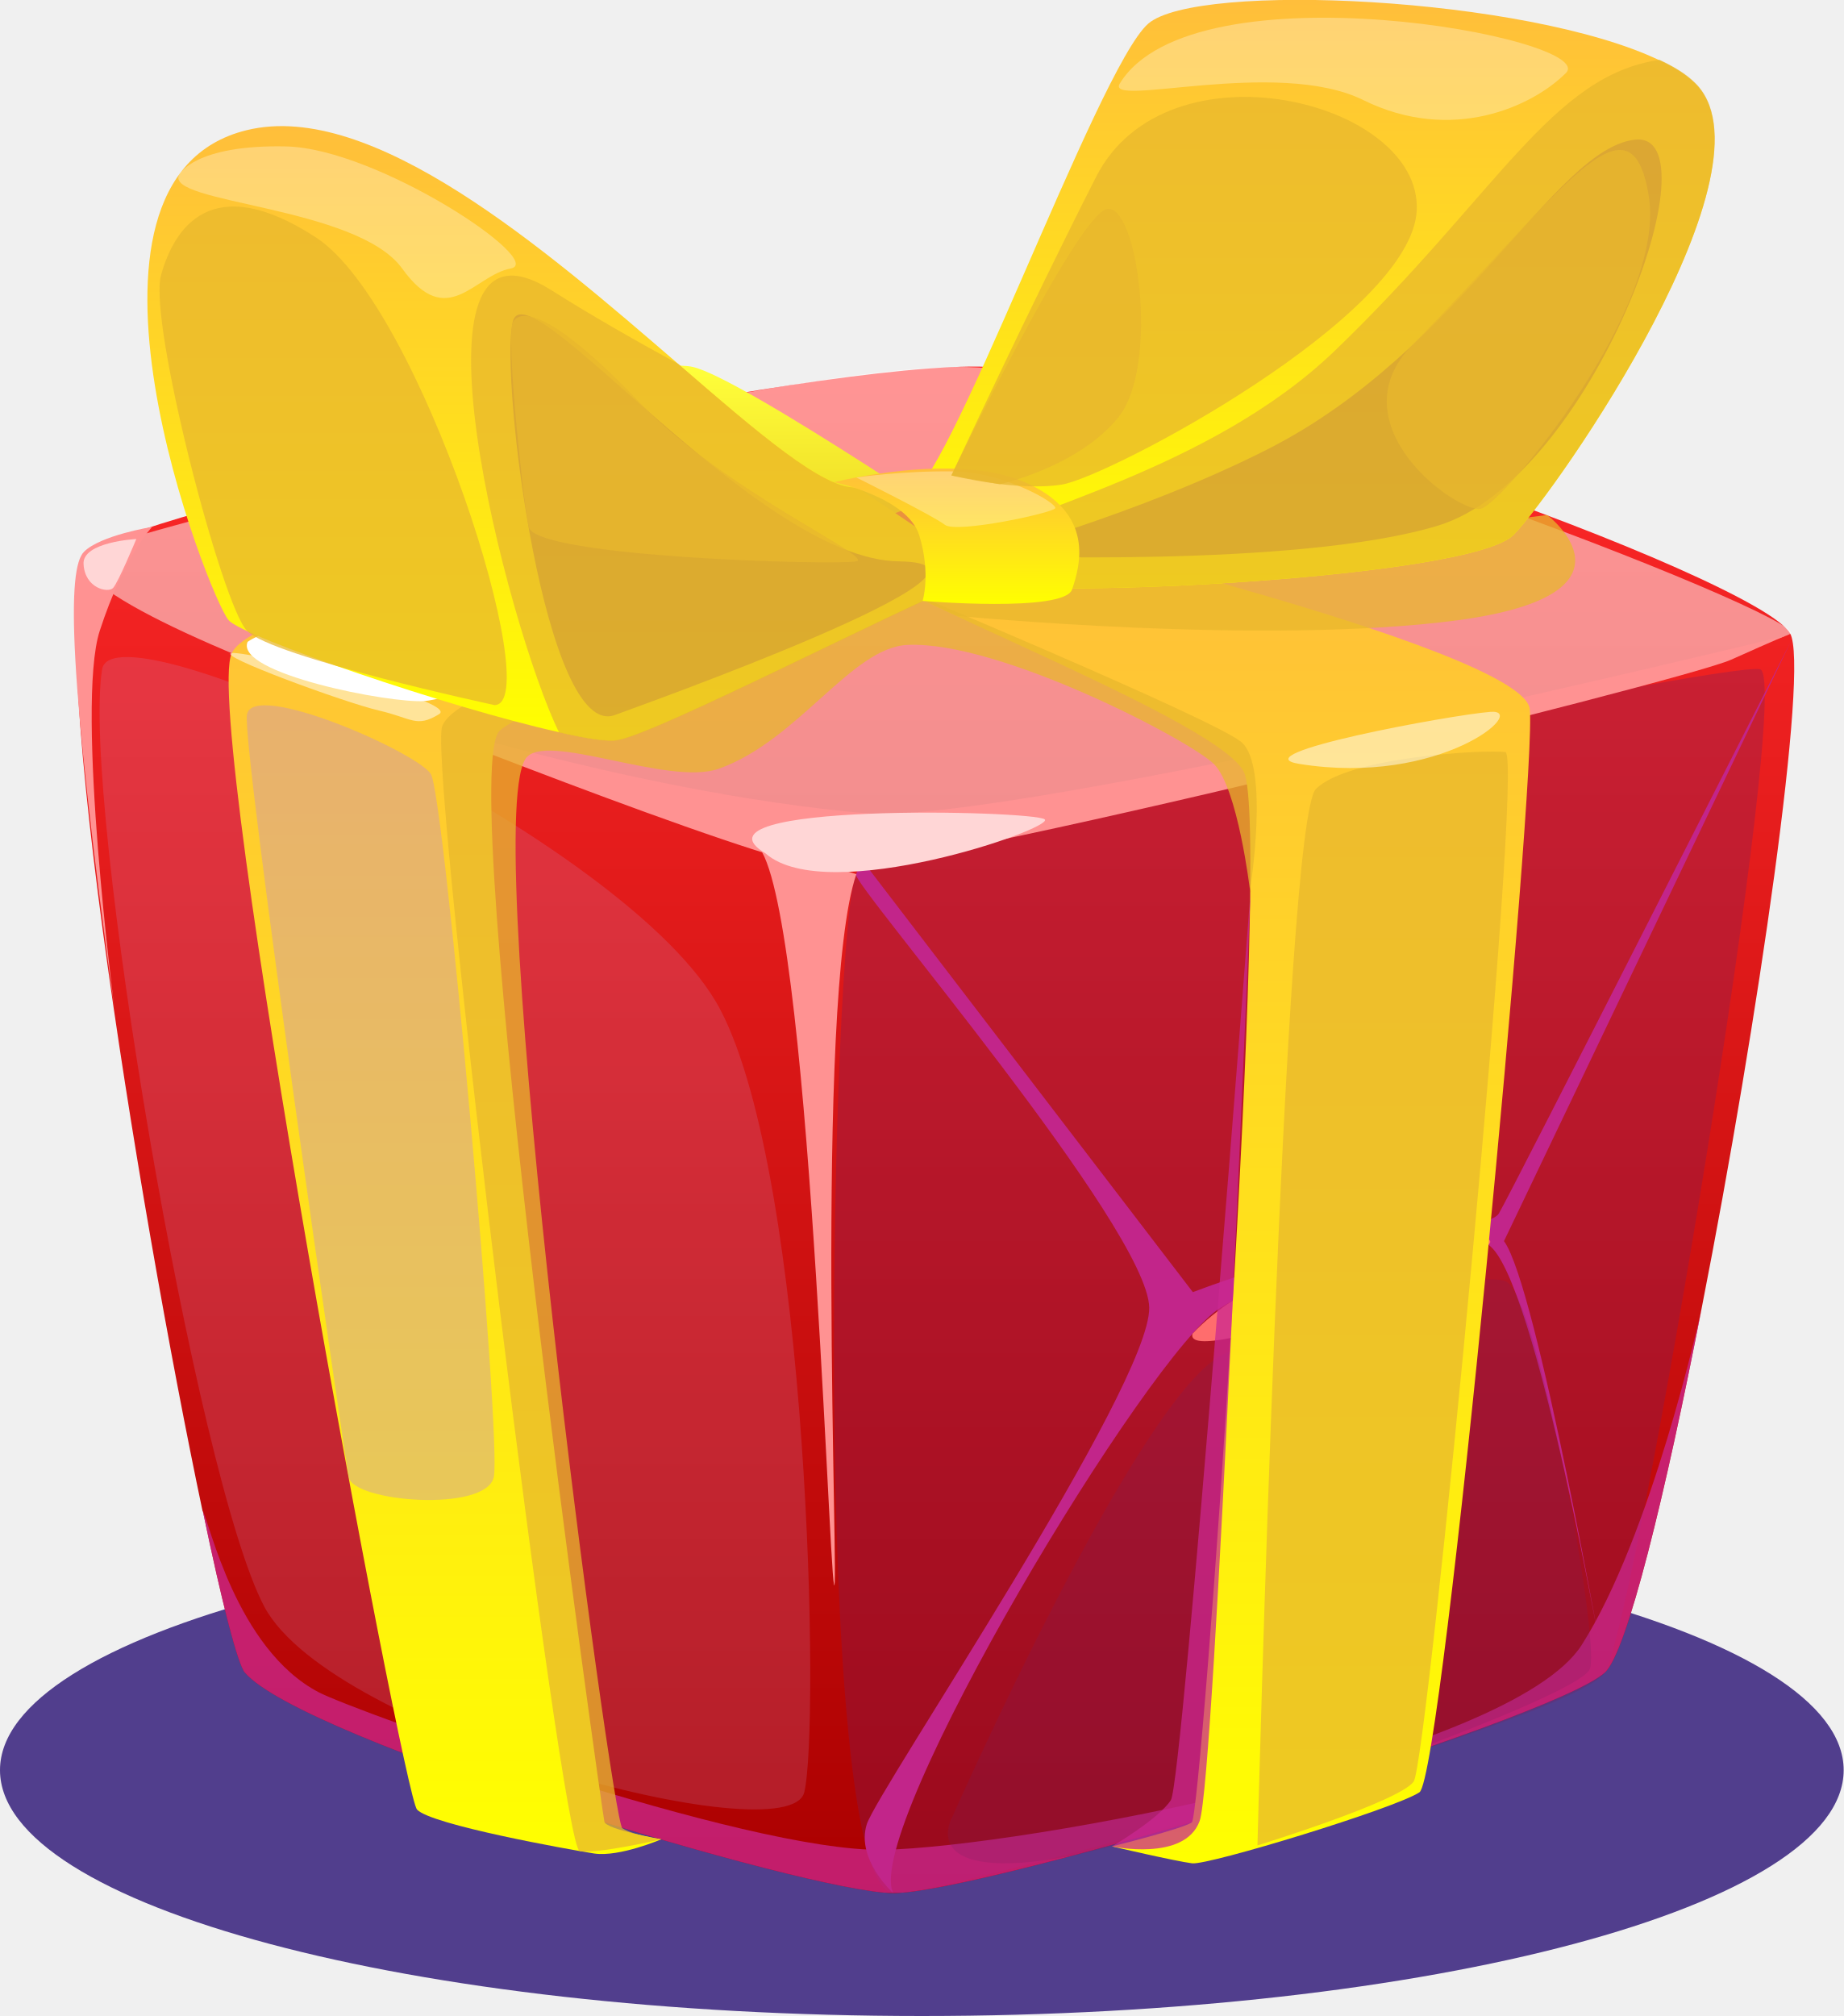
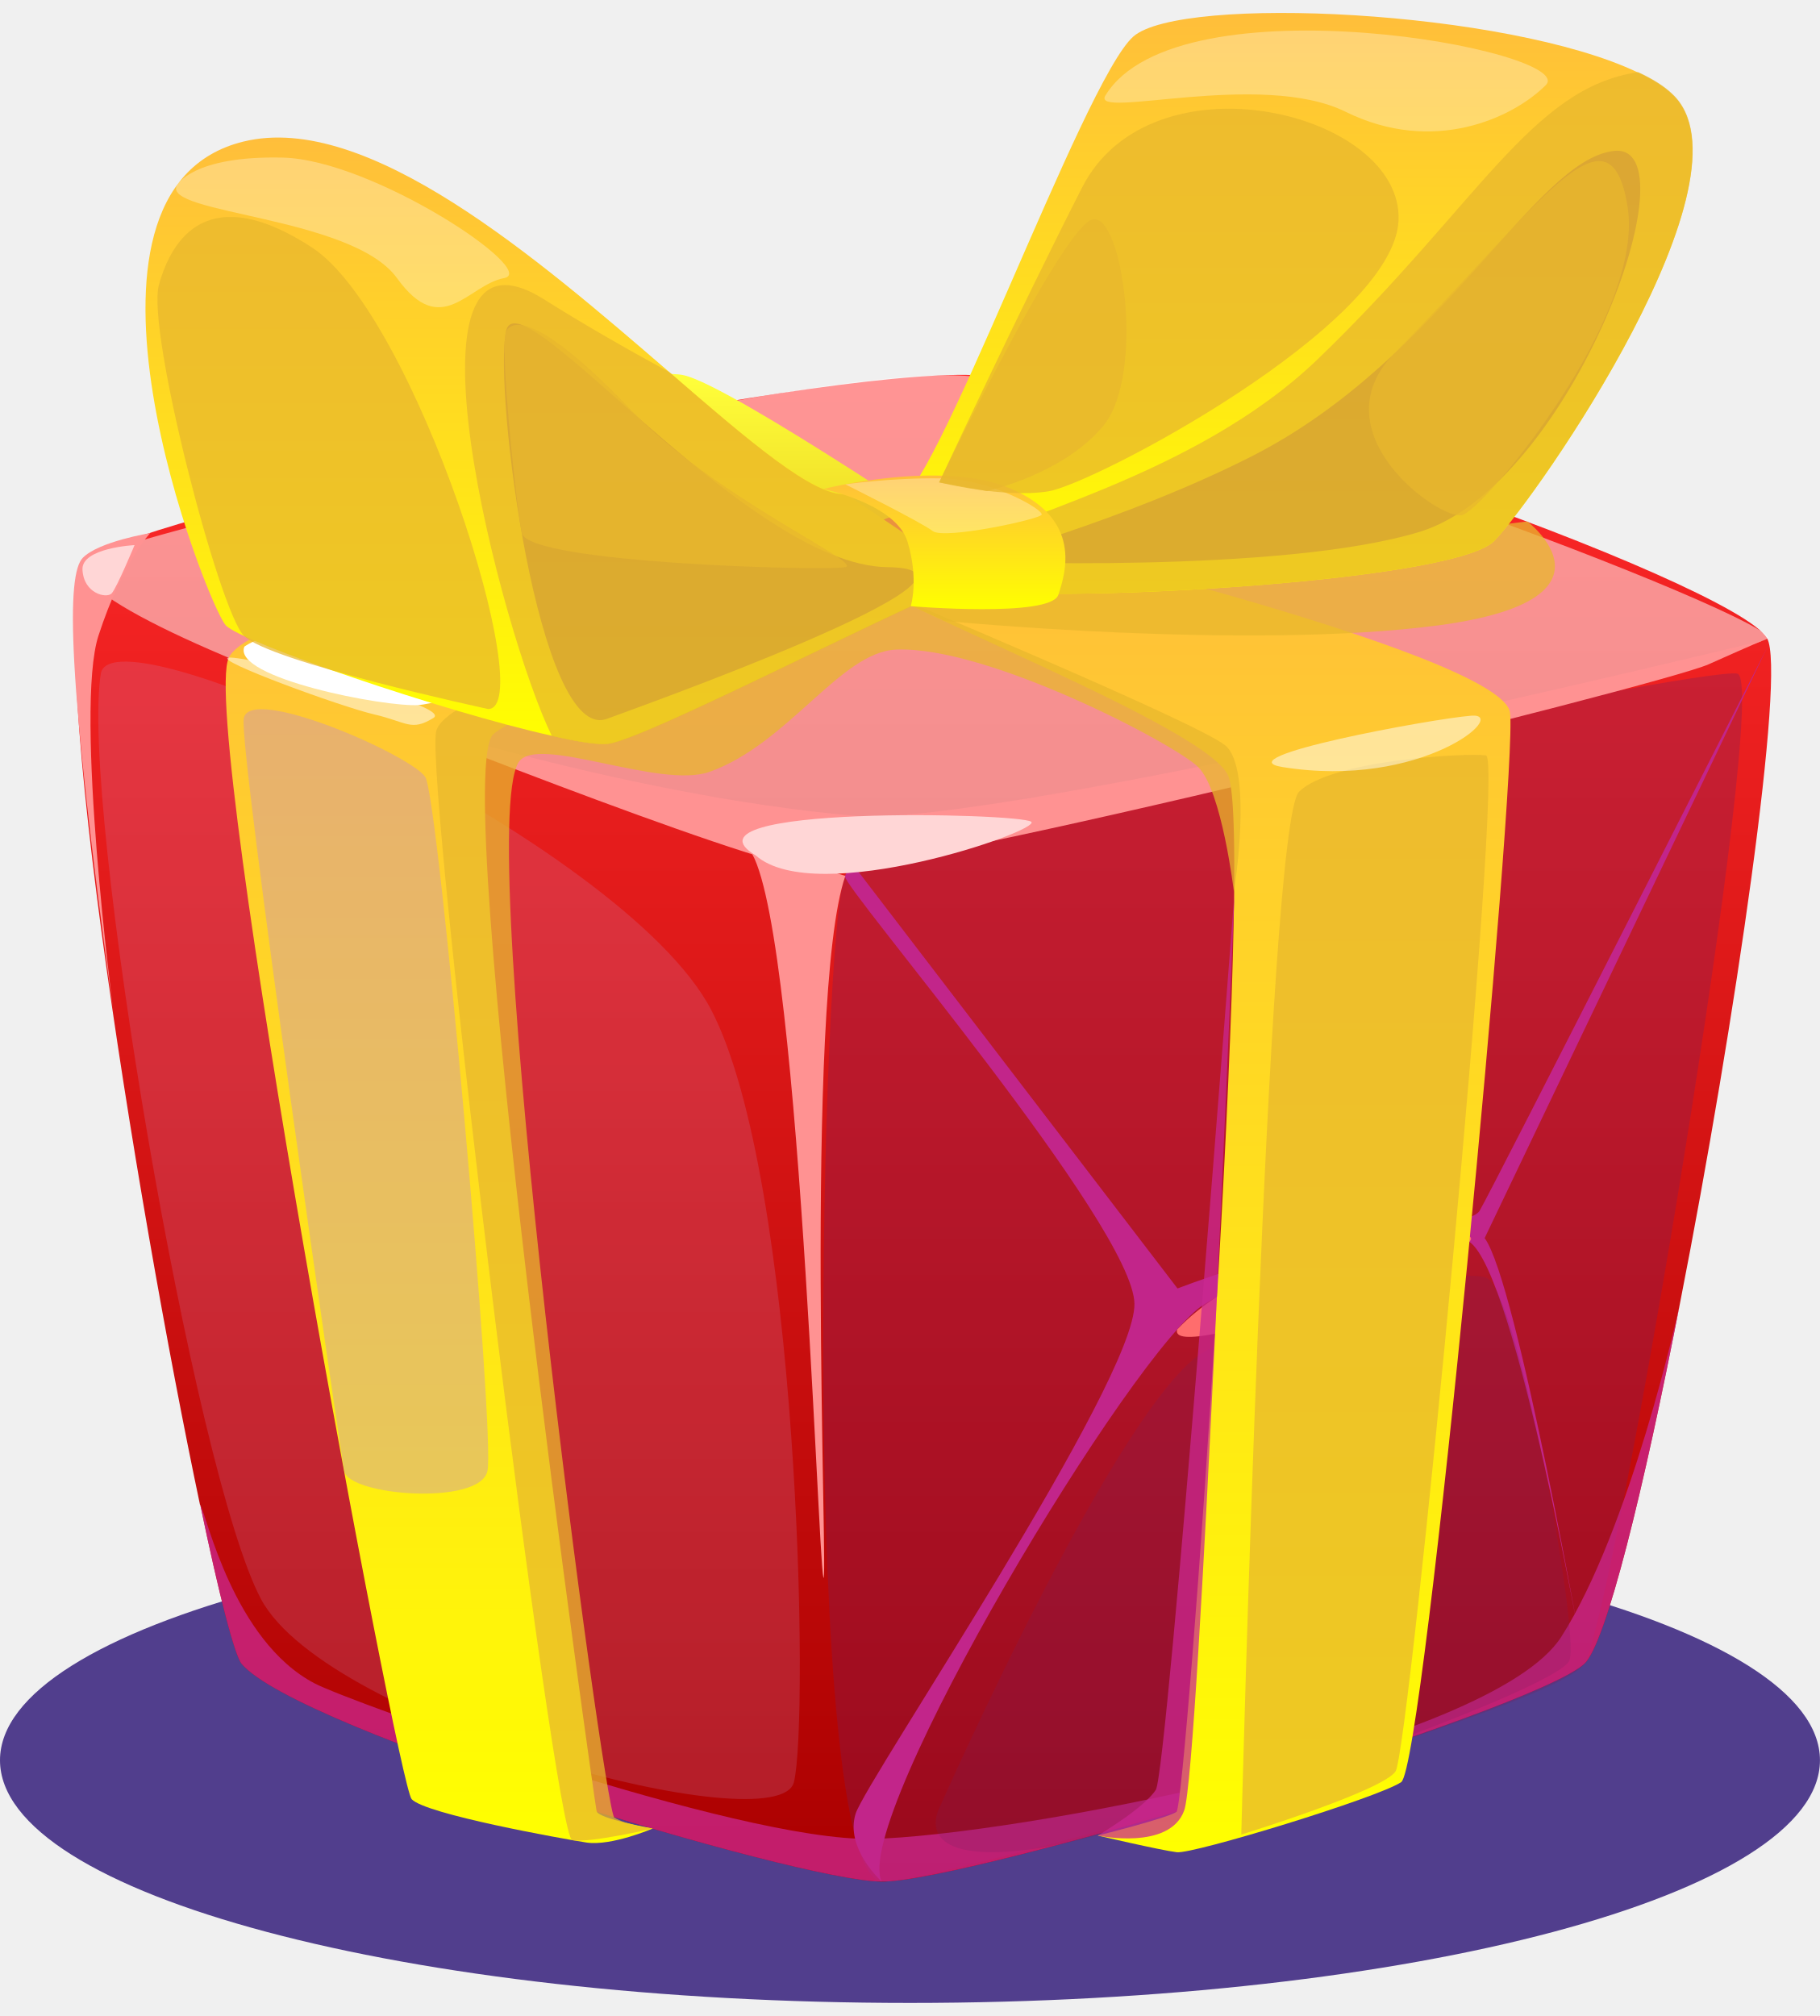
- <svg xmlns="http://www.w3.org/2000/svg" width="75" height="82" viewBox="0 0 75 82" fill="none">
+ <svg xmlns="http://www.w3.org/2000/svg" width="65" height="72" viewBox="0 0 75 82" fill="none">
  <ellipse cx="37.5" cy="72" rx="37.5" ry="10" fill="#513E8D" />
  <g clip-path="url(#clip0_115_2539)">
    <path d="M69.23 53.176C67.745 60.81 66.176 67.234 65.282 68.032C63.039 70.04 39.802 77.041 36.322 77C32.841 76.972 12.328 70.769 9.962 68.032C9.673 67.702 9.026 65.185 8.256 61.484C8.242 61.471 8.242 61.471 8.242 61.471C5.642 49.16 1.514 23.782 3.729 22.393C6.618 20.591 31.3 15.02 39.445 14.91C47.603 14.787 71.528 23.507 72.821 25.763C73.605 27.139 71.514 41.54 69.23 53.176Z" fill="url(#paint0_linear_115_2539)" />
    <path opacity="0.5" d="M3.757 22.393C-0.096 24.442 28.989 33.961 34.836 33.961C40.683 33.961 71.954 26.396 72.835 25.777C73.715 25.158 47.438 14.855 38.908 14.924C30.378 14.993 4.912 21.788 3.757 22.393Z" fill="white" />
    <path opacity="0.3" d="M36.335 77C32.923 76.574 33.845 37.207 34.836 35.556C35.826 33.906 70.207 26.905 71.597 27.221C72.986 27.537 66.506 66.037 65.296 68.018C64.085 69.999 37.904 77.193 36.335 77Z" fill="#731F5E" />
    <path opacity="0.74" d="M69.23 53.176C67.745 60.797 66.176 67.234 65.282 68.032C63.039 70.04 39.802 77.041 36.322 77C32.841 76.972 12.328 70.769 9.962 68.032C9.673 67.702 9.026 65.185 8.256 61.484C8.503 61.842 9.604 67.069 12.961 68.83C14.392 69.586 30.378 75.349 35.923 75.239C41.481 75.143 61.457 71.457 64.346 66.904C67.18 62.461 69.162 53.534 69.23 53.176Z" fill="#CA2790" />
    <path d="M36.335 77C35.07 74.4 46.764 54.937 49.653 53.19C52.542 51.43 58.623 49.353 60.549 50.632C62.475 51.911 65.282 68.046 65.282 68.046C65.282 68.046 62.517 52.296 61.182 50.481L72.835 26.121C72.835 26.121 61.457 48.555 60.976 49.353C60.494 50.15 55.5 49.917 48.525 52.557L35.276 35.254C35.276 35.254 34.959 35.144 34.822 35.57C34.698 35.997 46.709 49.985 46.75 53.19C46.791 56.395 35.744 72.75 35.262 74.194C34.808 75.624 36.335 77 36.335 77Z" fill="#C2258A" />
    <path d="M48.511 54.249C48.098 55.707 59.572 51.498 60.549 50.632C61.54 49.752 52.336 50.178 48.511 54.249Z" fill="#FF6D6D" />
    <path opacity="0.2" d="M38.757 73.864C38.757 73.864 46.406 56.56 49.818 55.061C53.23 53.562 59.971 51.622 61.251 52.117C62.53 52.613 65.103 66.656 64.677 67.88C64.25 69.105 47.52 75.033 42.403 75.68C37.285 76.326 38.757 73.864 38.757 73.864Z" fill="#731F5E" />
    <path d="M14.598 28.569C14.598 28.569 30.667 35.006 33.556 35.323C36.445 35.639 68.446 27.716 70.413 26.836C72.381 25.956 72.642 25.859 72.642 25.859C72.642 25.859 40.999 33.59 35.235 33.081C25.329 32.214 14.598 28.569 14.598 28.569Z" fill="#FF9292" />
    <path d="M30.598 34.264C32.827 34.662 33.694 63.506 33.928 64.456C34.162 65.418 33.102 40.577 34.836 35.556L30.598 34.264Z" fill="#FF9292" />
    <path d="M31.149 34.717C27.64 32.627 42.072 32.957 42.499 33.328C42.925 33.686 33.639 36.904 31.149 34.717Z" fill="#FFD6D6" />
    <path opacity="0.2" d="M4.156 27.221C4.623 24.415 25.687 34.14 29.305 41.072C32.923 47.991 33.35 70.343 32.717 72.901C32.084 75.46 13.525 70.522 10.759 65.363C7.994 60.191 3.289 32.475 4.156 27.221Z" fill="#C68EC5" />
    <path d="M26.897 74.813C26.897 74.813 25.205 75.542 24.173 75.391C23.128 75.226 17.528 74.222 16.964 73.603C16.4 72.984 8.2 29.27 9.425 26.575C10.649 23.878 33.487 20.591 34.849 20.99C36.212 21.389 38.77 22.833 38.77 22.833C38.77 22.833 22.178 28.115 20.335 29.711C18.491 31.32 24.504 73.781 24.586 74.098C24.655 74.414 26.897 74.813 26.897 74.813Z" fill="url(#paint1_linear_115_2539)" />
    <path d="M45.237 75.102C45.237 75.102 47.823 75.707 48.497 75.79C49.171 75.872 56.779 73.547 57.743 72.901C58.706 72.255 62.544 31.32 62.228 28.83C61.911 26.341 39.376 20.99 38.537 20.949C37.697 20.907 35.372 21.389 34.258 22.269C33.13 23.149 49.488 29.078 50.602 31.402C51.73 33.727 48.883 73.836 48.483 74.125C48.112 74.387 45.237 75.102 45.237 75.102Z" fill="url(#paint2_linear_115_2539)" />
    <path d="M35.661 23.452C33.144 22.737 17.914 18.5 17.914 18.5L13.401 19.45C13.401 19.45 14.061 17.455 14.584 17.207C15.107 16.974 26.168 14.47 28.177 14.924C30.186 15.364 40.683 22.503 40.683 22.503L35.661 23.452Z" fill="url(#paint3_linear_115_2539)" />
    <path d="M62.255 20.715C62.255 20.715 62.241 19.752 61.911 19.174C61.595 18.583 51.895 15.859 50.932 15.777C49.969 15.694 34.836 21.471 34.836 21.471C34.836 21.471 37.326 22.572 39.046 22.819C40.765 23.067 59.517 19.78 59.916 19.78C60.315 19.78 62.255 20.715 62.255 20.715Z" fill="url(#paint4_linear_115_2539)" />
    <path opacity="0.74" d="M51.153 75.061C51.153 75.061 52.212 33.397 53.533 32.09C54.853 30.77 60.453 30.481 61.237 30.591C62.021 30.701 58.073 71.663 57.509 72.461C56.958 73.272 51.153 75.061 51.153 75.061Z" fill="#E8B72D" />
    <path opacity="0.74" d="M26.898 74.813C26.898 74.813 24.325 75.418 23.582 75.294C22.839 75.157 17.542 32.008 17.969 29.628C18.395 27.248 36.088 23.7 36.088 23.7C36.088 23.7 49.323 29.215 50.492 30.178C51.662 31.141 50.85 36.217 50.85 36.217C50.85 36.217 50.355 32.035 49.378 31.072C48.401 30.11 40.669 26.066 36.927 26.231C34.643 26.327 32.483 30.11 29.25 31.265C27.186 32.008 22.096 29.683 21.367 30.88C19.496 33.975 24.889 74.043 25.315 74.359C25.783 74.662 26.898 74.813 26.898 74.813Z" fill="#E8B72D" />
    <path d="M10.072 26.107C9.535 27.386 15.891 28.624 17.281 28.514C18.67 28.404 33.845 24.057 34.217 23.452C34.588 22.847 28.026 21.884 26.017 21.939C24.022 21.994 11.901 24.841 10.072 26.107Z" fill="white" />
    <path opacity="0.74" d="M38.922 25.048C38.922 25.048 51.455 26.272 59.311 25.227C67.167 24.167 62.943 20.949 62.943 20.949L36.872 24.099L38.922 25.048Z" fill="#E8B72D" />
    <path opacity="0.5" d="M9.425 26.561C8.737 26.643 14.048 28.583 15.41 28.899C16.772 29.215 16.937 29.614 17.858 29.05C18.767 28.514 10.113 26.478 9.425 26.561Z" fill="white" />
    <path opacity="0.5" d="M52.858 31.072C50.368 30.674 59.022 29.078 60.632 28.954C62.241 28.83 58.596 31.994 52.858 31.072Z" fill="white" />
    <path opacity="0.4" d="M10.044 29.078C10.25 27.634 16.978 30.605 17.528 31.485C18.079 32.352 20.418 58.651 20.087 60.081C19.771 61.526 14.364 61.099 14.185 60.081C13.993 59.064 9.851 30.44 10.044 29.078Z" fill="#C68EC5" />
    <path opacity="0.74" d="M45.237 75.102C45.237 75.102 47.149 73.974 47.631 73.217C48.112 72.475 50.877 36.203 50.877 36.203C50.877 36.203 49.419 72.42 48.8 74.07C48.195 75.735 45.237 75.102 45.237 75.102Z" fill="#CA2790" />
    <path d="M40.119 23.466C40.105 23.466 40.091 23.452 40.091 23.452H40.078C40.022 23.438 39.885 23.466 39.651 23.535C39.555 23.562 39.417 23.617 39.279 23.672C36.404 24.828 26.801 29.793 25.136 30.096C24.737 30.178 23.871 30.041 22.729 29.779C18.326 28.803 9.92 25.928 9.301 25.227C8.517 24.346 1.844 7.304 10.03 5.296C15.134 4.044 22.165 10.124 27.572 14.787C30.832 17.606 33.515 19.917 34.836 19.807C34.836 19.807 36.831 21.141 38.371 22.187C38.385 22.187 38.385 22.187 38.385 22.2C38.633 22.366 38.88 22.544 39.101 22.696C39.417 22.902 39.692 23.108 39.871 23.232C40.022 23.356 40.119 23.438 40.119 23.466Z" fill="url(#paint5_linear_115_2539)" />
    <path opacity="0.5" d="M25.026 29.078C22.192 30.178 20.321 15.46 20.858 13.095C21.394 10.729 30.75 22.751 36.555 22.833C42.361 22.902 25.645 28.844 25.026 29.078Z" fill="#731F5E" />
    <path opacity="0.74" d="M40.119 22.833L39.857 23.246L39.802 23.328L39.665 23.548L39.293 23.686C36.418 24.841 26.815 29.807 25.15 30.11C24.751 30.192 23.884 30.055 22.743 29.793C20.679 25.598 16.015 7.758 22.426 11.802C23.994 12.792 25.769 13.81 27.585 14.8C30.846 17.62 33.529 19.931 34.849 19.821C34.849 19.821 35.166 19.202 36.693 20.261C35.799 19.312 36.982 20.22 36.886 20.013C38.179 20.811 39.183 21.54 39.706 22.132C39.94 22.379 40.091 22.613 40.119 22.833Z" fill="#E8B72D" />
    <path d="M61.581 21.747C59.875 23.521 42.196 24.374 40.036 23.7C39.871 23.645 39.706 23.576 39.555 23.493C39.541 23.493 39.541 23.48 39.527 23.48H39.513C39.431 23.438 39.362 23.397 39.279 23.356C39.059 23.218 38.853 23.053 38.647 22.902V22.888C38.44 22.709 38.261 22.517 38.096 22.324C38.096 22.311 38.096 22.311 38.083 22.311C37.34 21.444 36.927 20.467 36.858 20.288C36.844 20.261 36.844 20.261 36.844 20.261C38.426 20.247 44.618 2.792 46.709 0.963C48.69 -0.757 62.09 -0.138 67.497 2.448C68.088 2.723 68.556 3.012 68.9 3.342C72.546 6.699 63.356 19.917 61.581 21.747Z" fill="url(#paint6_linear_115_2539)" />
    <path opacity="0.5" d="M40.064 22.599C40.064 22.599 46.324 20.935 51.579 18.267C59.435 14.278 63.218 6.052 66.506 5.681C69.918 5.296 64.773 19.45 58.513 21.375C52.803 23.122 40.064 22.599 40.064 22.599Z" fill="#731F5E" />
    <path opacity="0.74" d="M61.581 21.747C59.875 23.521 42.196 24.374 40.036 23.7C39.871 23.645 39.706 23.576 39.555 23.493C39.541 23.493 39.541 23.48 39.527 23.48H39.513C39.472 23.466 39.348 23.493 39.156 23.562L38.908 23.975L38.839 23.7L38.647 22.902V22.888C38.66 22.847 38.66 22.806 38.688 22.778C38.757 22.586 38.936 22.407 39.211 22.228C41.302 20.811 49.199 19.161 54.289 14.278C60.921 7.895 63.108 3.067 67.511 2.435C68.102 2.71 68.57 2.999 68.914 3.329C72.546 6.699 63.356 19.917 61.581 21.747Z" fill="#E8B72D" />
    <path d="M33.928 19.614C33.928 19.614 38.812 18.363 41.687 19.614C44.576 20.866 43.93 23.026 43.613 23.975C43.297 24.924 37.532 24.442 37.532 24.442C37.532 24.442 37.876 23.342 37.395 21.774C36.913 20.22 33.928 19.614 33.928 19.614Z" fill="url(#paint7_linear_115_2539)" />
    <path opacity="0.3" d="M34.836 19.422C34.836 19.422 37.959 20.976 38.44 21.348C38.922 21.705 42.815 20.866 42.925 20.674C43.035 20.481 40.834 19.188 38.757 19.174C36.679 19.147 34.836 19.422 34.836 19.422Z" fill="white" />
    <path opacity="0.74" d="M38.702 19.339C38.702 19.339 41.935 12.407 44.59 7.194C47.465 1.541 57.839 4.085 57.633 8.556C57.426 12.875 45.072 19.422 43.187 19.711C41.357 20 38.702 19.339 38.702 19.339Z" fill="#E8B72D" />
    <path opacity="0.74" d="M20.115 28.679C22.247 28.679 17.116 12.434 12.851 9.656C8.572 6.877 7.072 9.312 6.55 11.197C6.027 13.081 9.026 24.608 10.044 25.653C11.048 26.726 20.115 28.679 20.115 28.679Z" fill="#E8B72D" />
    <path opacity="0.74" d="M40.669 19.697C40.669 19.697 43.833 19.009 45.484 16.987C47.19 14.883 46.269 8.253 45.03 8.501C43.806 8.748 38.702 19.339 38.702 19.339L40.669 19.697Z" fill="#E8B72D" />
    <path opacity="0.3" d="M7.292 7.098C6.646 8.28 14.515 8.363 16.359 10.921C18.203 13.48 19.289 11.197 20.775 10.921C22.261 10.646 15.368 6.038 11.64 5.956C7.912 5.873 7.292 7.098 7.292 7.098Z" fill="white" />
    <path opacity="0.3" d="M45.553 3.397C44.934 4.415 51.964 2.338 55.459 4.071C59.063 5.846 62.338 4.333 63.7 2.971C65.103 1.568 48.552 -1.513 45.553 3.397Z" fill="white" />
    <path opacity="0.74" d="M57.467 14.016C54.248 17.29 59.352 20.935 60.26 20.687C61.182 20.426 67.813 12.476 67.07 7.964C66.328 3.356 63.383 8.019 57.467 14.016Z" fill="#E8B72D" />
    <path opacity="0.74" d="M21.504 21.43C21.779 22.682 34.051 22.998 34.836 22.833C35.606 22.654 29.47 19.986 25.948 16.3C22.426 12.613 21.174 12.558 20.872 13.095C20.555 13.631 21.298 20.481 21.504 21.43Z" fill="#E8B72D" />
    <path d="M4.665 41.1C4.665 41.1 3.055 28.734 4.059 25.653C5.064 22.572 6.192 21.43 6.192 21.43C6.192 21.43 4.073 21.774 3.413 22.448C2.739 23.136 2.739 27.18 4.665 41.1Z" fill="#FF9292" />
    <path d="M3.399 22.943C3.454 23.934 4.39 24.126 4.596 23.92C4.802 23.713 5.545 21.925 5.545 21.925C5.545 21.925 3.344 22.035 3.399 22.943Z" fill="#FFD6D6" />
  </g>
  <defs>
    <linearGradient id="paint0_linear_115_2539" x1="38.056" y1="76.996" x2="38.056" y2="14.912" gradientUnits="userSpaceOnUse">
      <stop stop-color="#AB0000" />
      <stop offset="1" stop-color="#FF2929" />
    </linearGradient>
    <linearGradient id="paint1_linear_115_2539" x1="24.026" y1="75.404" x2="24.026" y2="20.947" gradientUnits="userSpaceOnUse">
      <stop stop-color="#FFFF00" />
      <stop offset="1" stop-color="#FFBE3B" />
    </linearGradient>
    <linearGradient id="paint2_linear_115_2539" x1="48.239" y1="75.784" x2="48.239" y2="20.944" gradientUnits="userSpaceOnUse">
      <stop stop-color="#FFFF00" />
      <stop offset="1" stop-color="#FFBE3B" />
    </linearGradient>
    <linearGradient id="paint3_linear_115_2539" x1="27.049" y1="23.455" x2="27.049" y2="14.874" gradientUnits="userSpaceOnUse">
      <stop stop-color="#E8CD1D" />
      <stop offset="1" stop-color="#FFFF3B" />
    </linearGradient>
    <linearGradient id="paint4_linear_115_2539" x1="48.549" y1="22.827" x2="48.549" y2="15.772" gradientUnits="userSpaceOnUse">
      <stop stop-color="#E82E86" />
      <stop offset="1" stop-color="#FF003B" />
    </linearGradient>
    <linearGradient id="paint5_linear_115_2539" x1="23.059" y1="30.124" x2="23.059" y2="5.131" gradientUnits="userSpaceOnUse">
      <stop stop-color="#FFFF00" />
      <stop offset="1" stop-color="#FFBE3B" />
    </linearGradient>
    <linearGradient id="paint6_linear_115_2539" x1="53.314" y1="23.93" x2="53.314" y2="1.11079e-05" gradientUnits="userSpaceOnUse">
      <stop stop-color="#FFFF00" />
      <stop offset="1" stop-color="#FFBE3B" />
    </linearGradient>
    <linearGradient id="paint7_linear_115_2539" x1="38.923" y1="24.569" x2="38.923" y2="19.056" gradientUnits="userSpaceOnUse">
      <stop stop-color="#FFFF00" />
      <stop offset="1" stop-color="#FFBE3B" />
    </linearGradient>
    <clipPath id="clip0_115_2539">
      <rect width="70" height="77" fill="white" transform="translate(3)" />
    </clipPath>
  </defs>
</svg>
